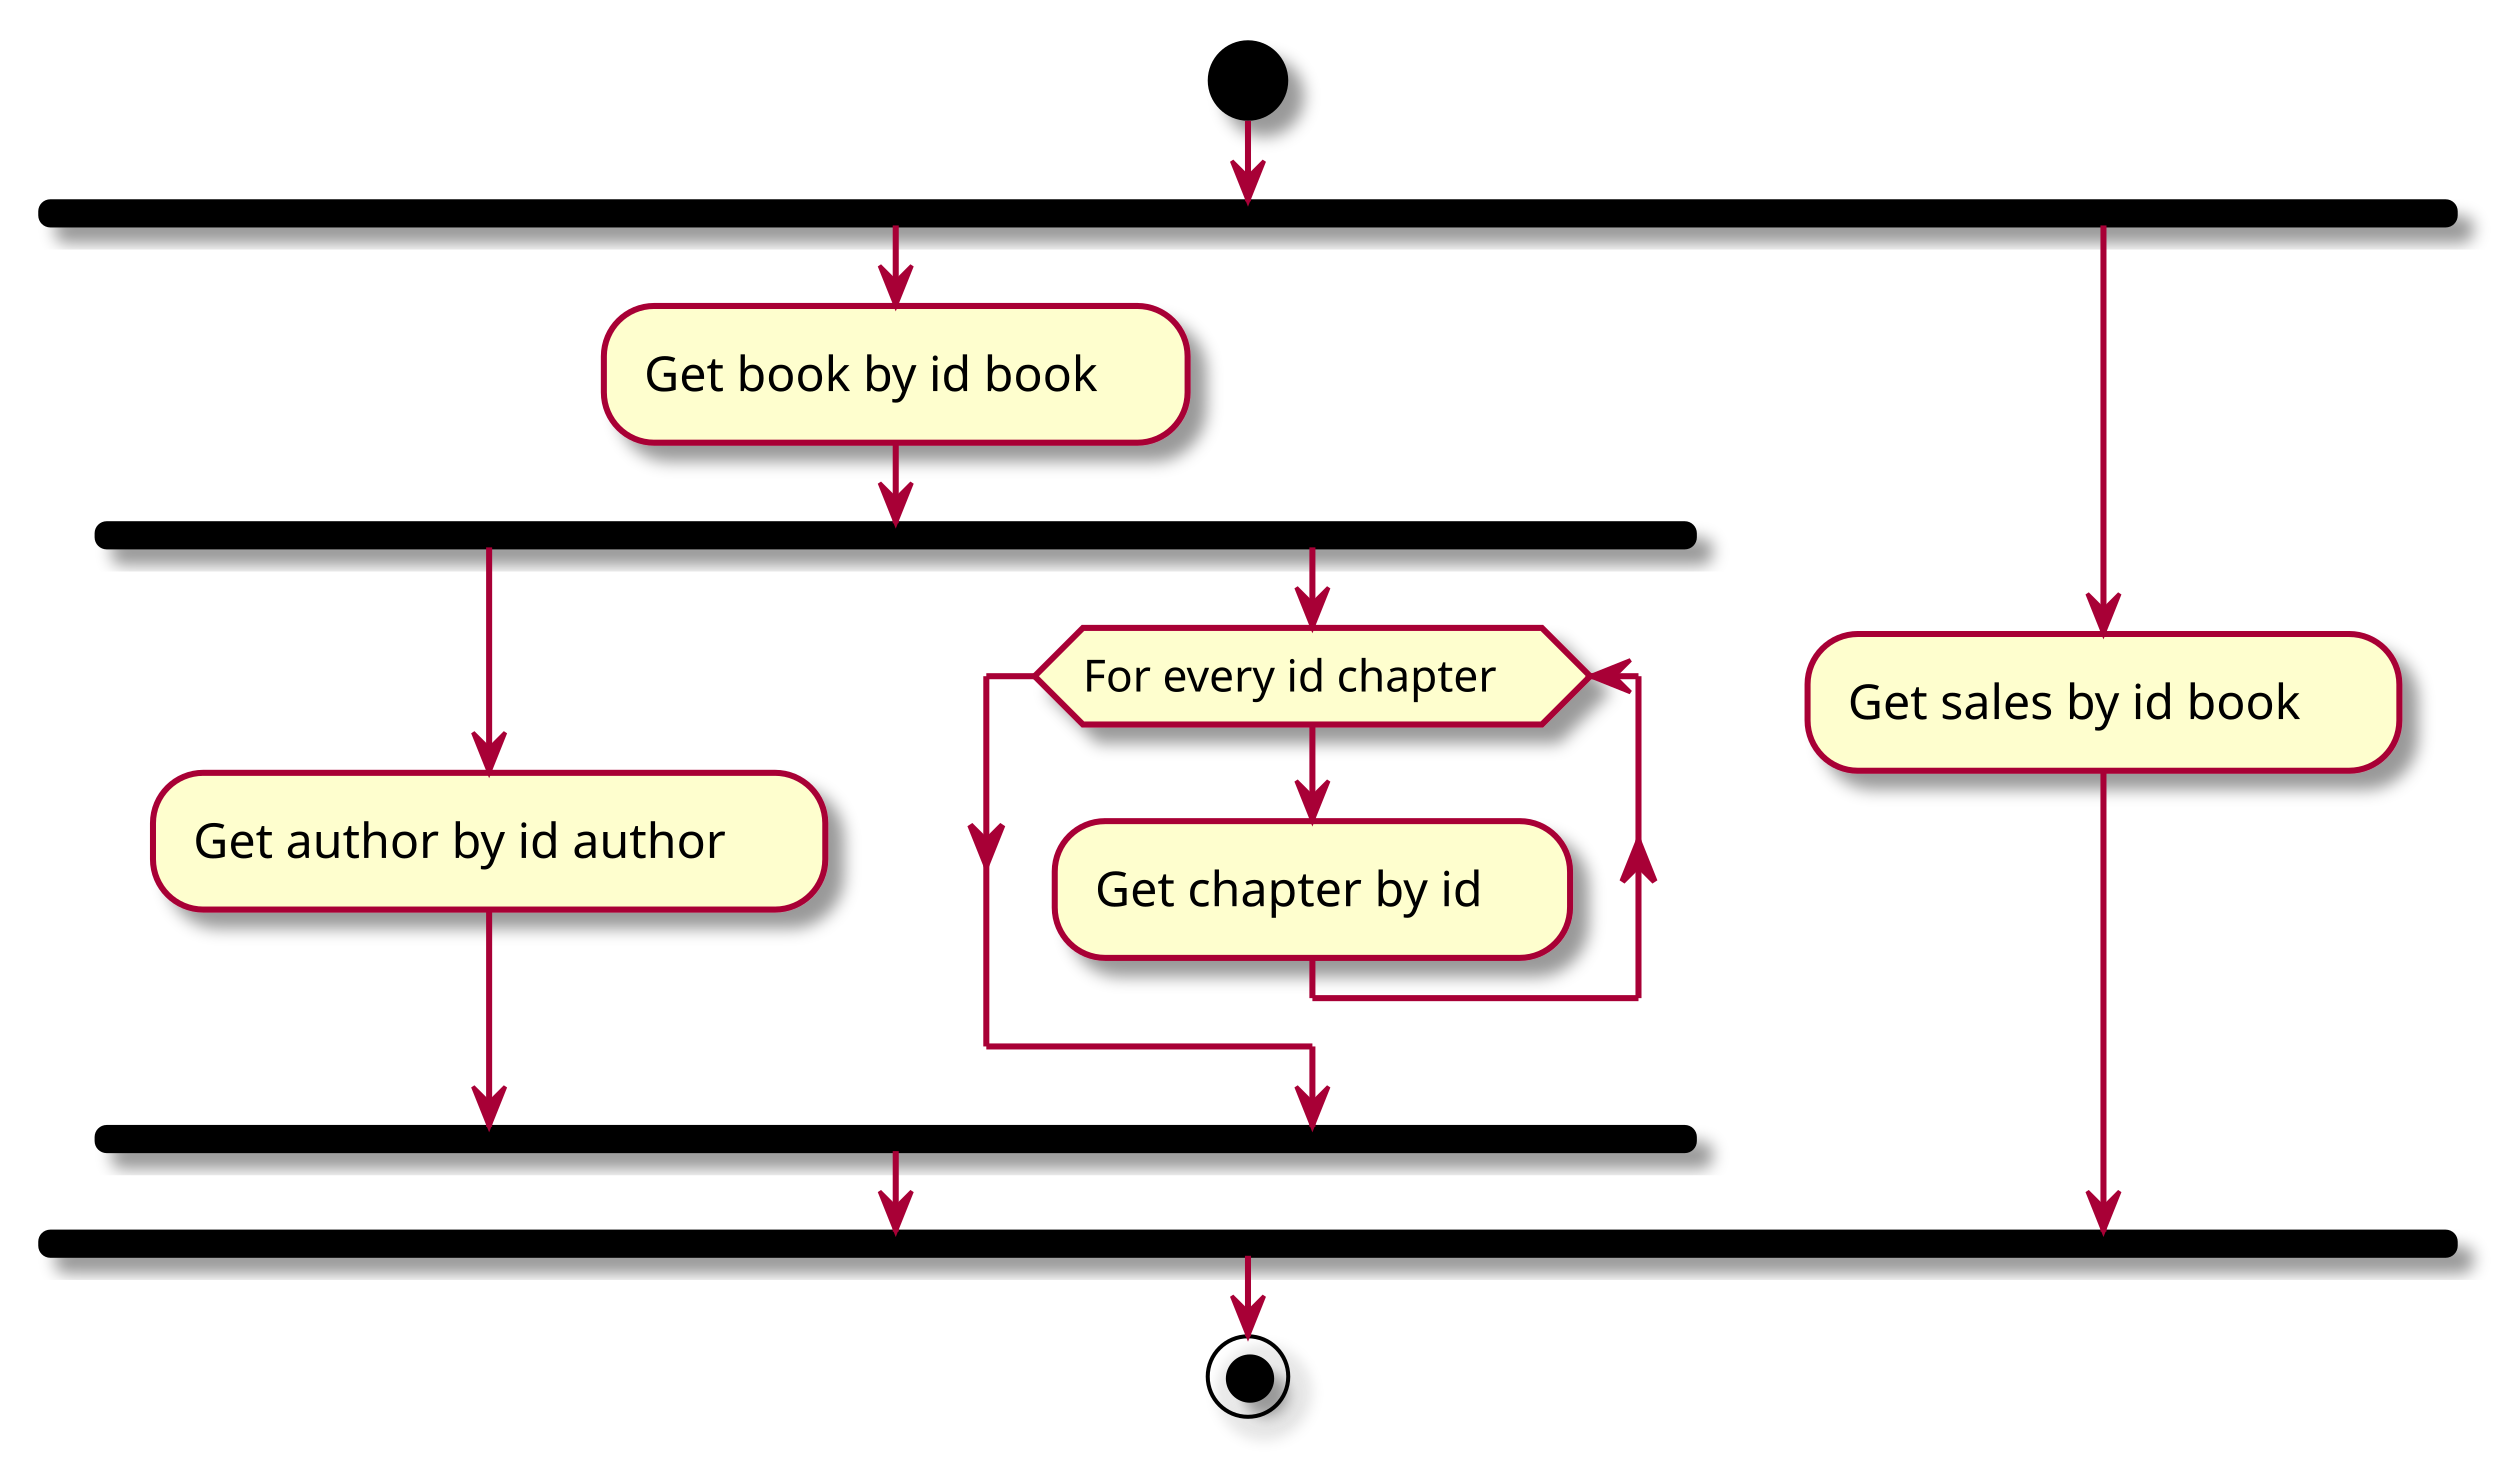
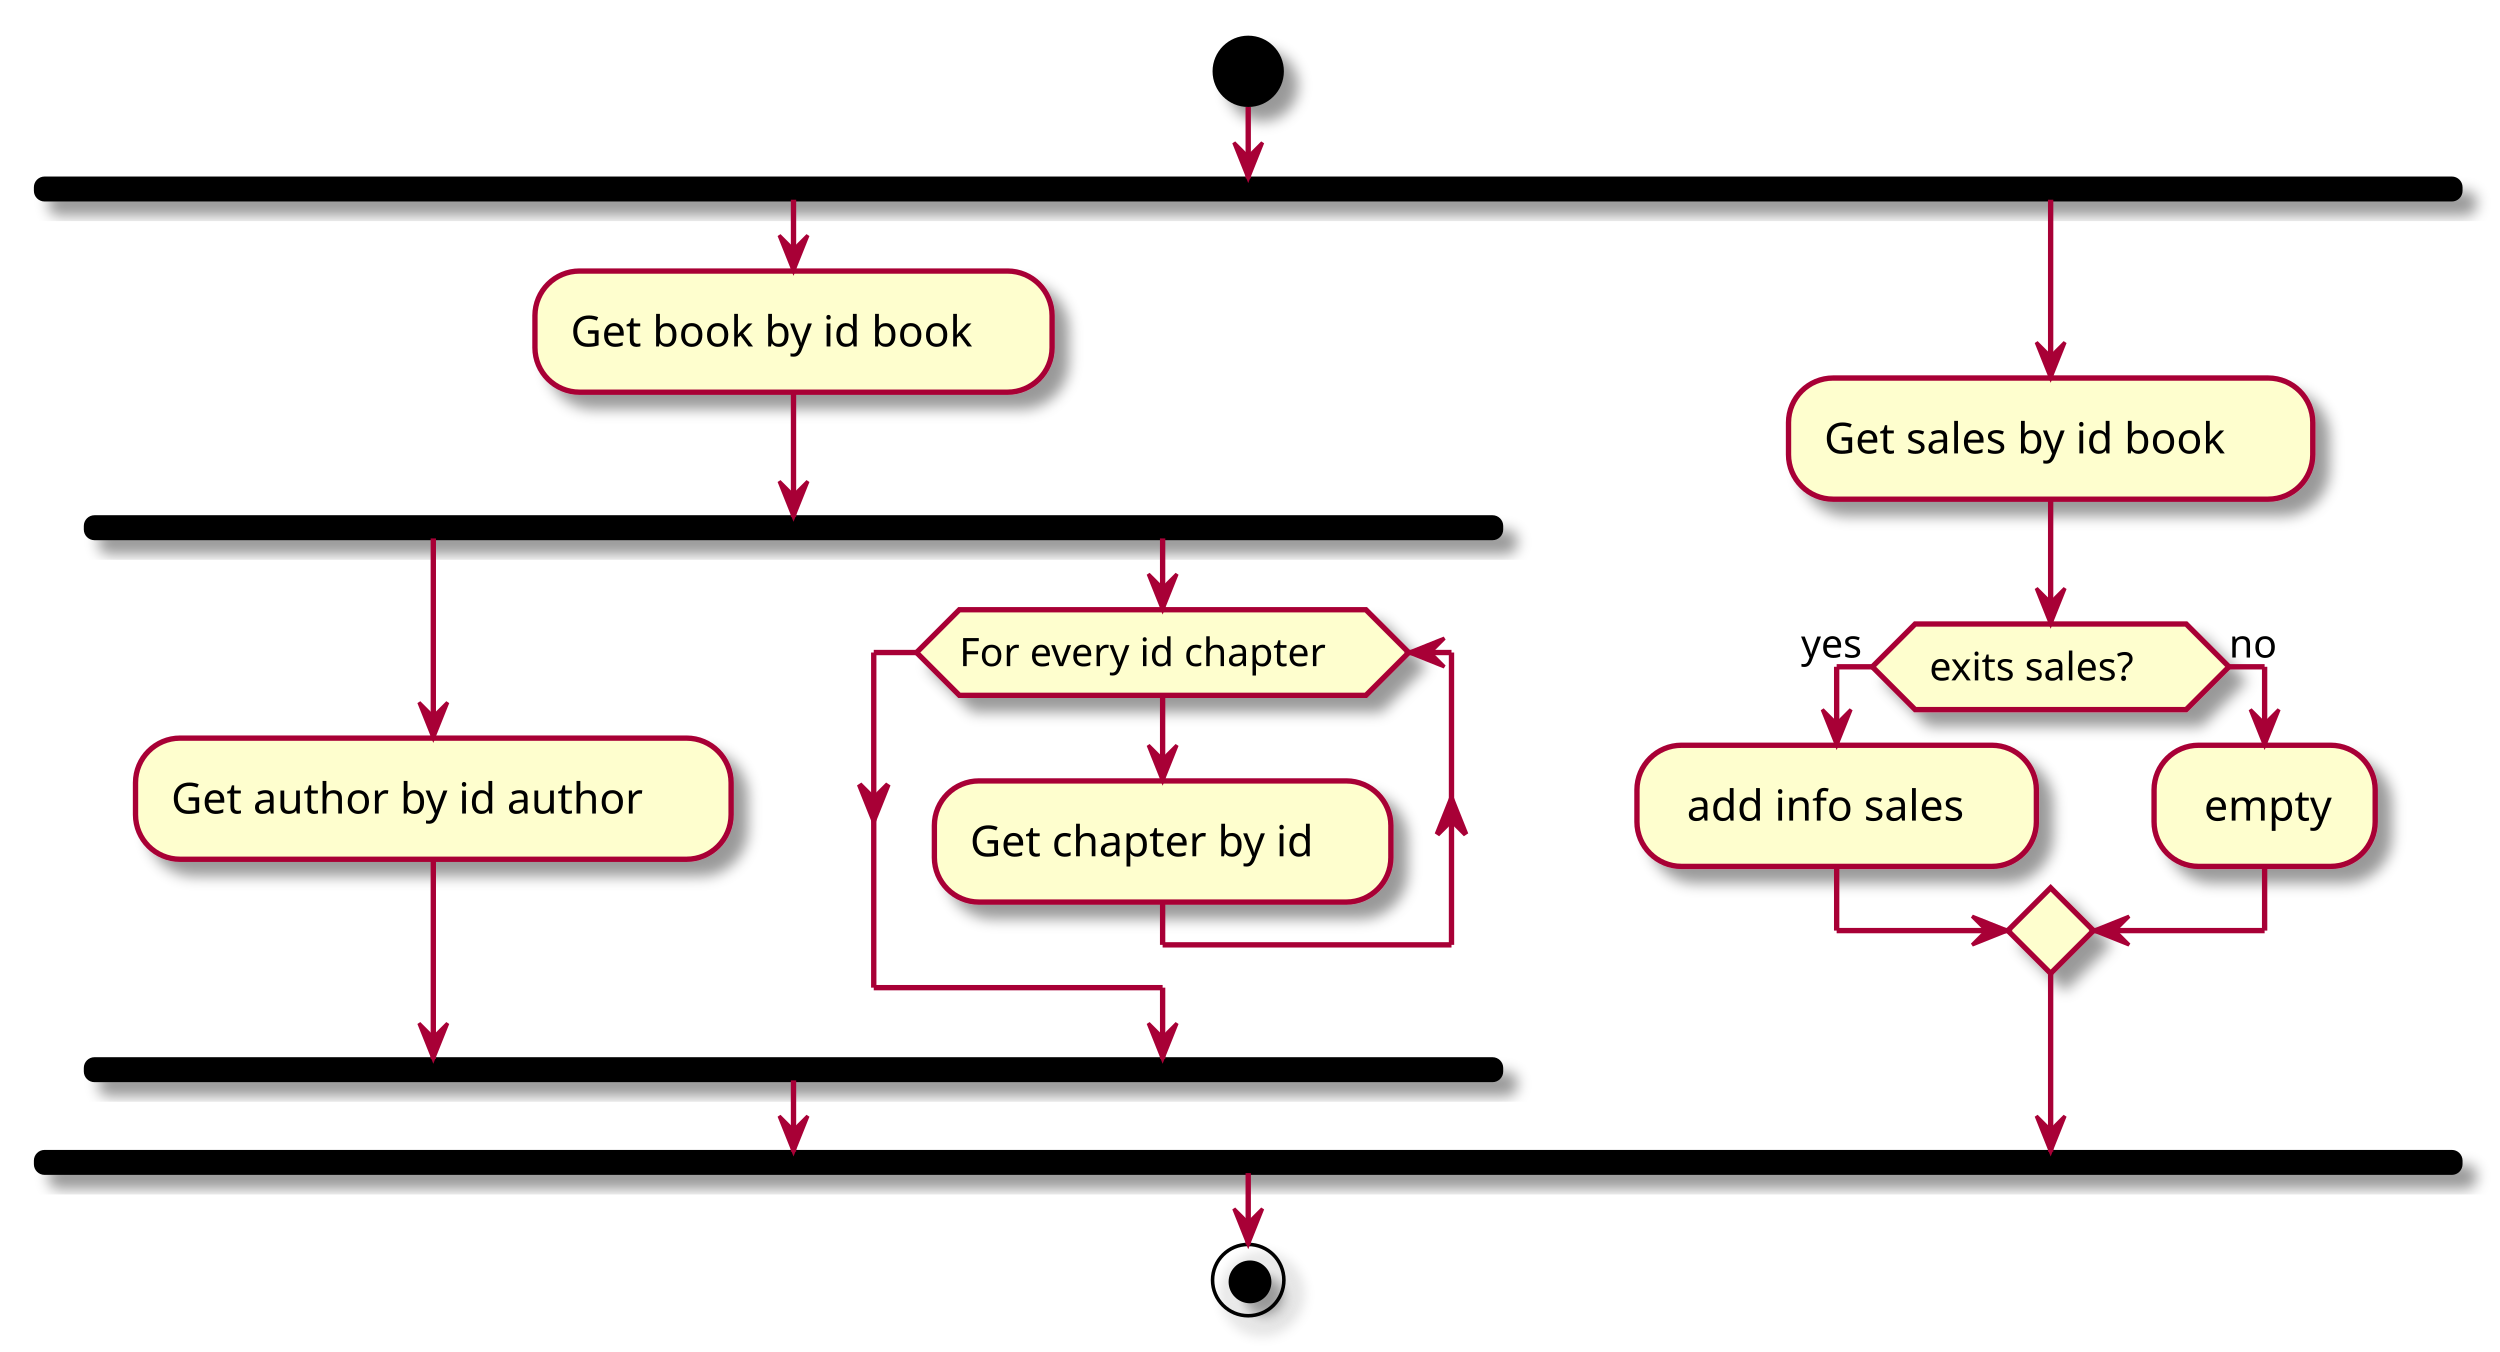
- <svg xmlns="http://www.w3.org/2000/svg" contentScriptType="application/ecmascript" contentStyleType="text/css" height="362px" preserveAspectRatio="none" style="width:621px;height:362px;" version="1.1" viewBox="0 0 621 362" width="621px" zoomAndPan="magnify">
+ <svg xmlns="http://www.w3.org/2000/svg" contentScriptType="application/ecmascript" contentStyleType="text/css" height="379px" preserveAspectRatio="none" style="width:701px;height:379px;" version="1.1" viewBox="0 0 701 379" width="701px" zoomAndPan="magnify">
  <defs>
-     <filter height="300%" id="f11kr0bduiq8r4" width="300%" x="-1" y="-1">
+     <filter height="300%" id="fcojs8wgpa1vv" width="300%" x="-1" y="-1">
      <feGaussianBlur result="blurOut" stdDeviation="2.0" />
      <feColorMatrix in="blurOut" result="blurOut2" type="matrix" values="0 0 0 0 0 0 0 0 0 0 0 0 0 0 0 0 0 0 .4 0" />
      <feOffset dx="4.0" dy="4.0" in="blurOut2" result="blurOut3" />
      <feBlend in="SourceGraphic" in2="blurOut3" mode="normal" />
    </filter>
  </defs>
  <g>
-     <ellipse cx="310" cy="20" fill="#000000" filter="url(#f11kr0bduiq8r4)" rx="10" ry="10" style="stroke: none; stroke-width: 1.0;" />
-     <rect fill="#000000" filter="url(#f11kr0bduiq8r4)" height="6" rx="2.5" ry="2.5" style="stroke: #000000; stroke-width: 1.0;" width="600" x="10" y="50" />
-     <rect fill="#FEFECE" filter="url(#f11kr0bduiq8r4)" height="33.969" rx="12.5" ry="12.5" style="stroke: #A80036; stroke-width: 1.5;" width="145" x="150" y="76" />
+     <ellipse cx="350" cy="20" fill="#000000" filter="url(#fcojs8wgpa1vv)" rx="10" ry="10" style="stroke: none; stroke-width: 1.0;" />
+     <rect fill="#000000" filter="url(#fcojs8wgpa1vv)" height="6" rx="2.5" ry="2.5" style="stroke: #000000; stroke-width: 1.0;" width="680" x="10" y="50" />
+     <rect fill="#FEFECE" filter="url(#fcojs8wgpa1vv)" height="33.969" rx="12.5" ry="12.5" style="stroke: #A80036; stroke-width: 1.5;" width="145" x="150" y="76" />
    <text fill="#000000" font-family="sans-serif" font-size="12" lengthAdjust="spacingAndGlyphs" textLength="125" x="160" y="97.139">Get book by id book</text>
-     <rect fill="#000000" filter="url(#f11kr0bduiq8r4)" height="6" rx="2.5" ry="2.5" style="stroke: #000000; stroke-width: 1.0;" width="397" x="24" y="129.969" />
-     <rect fill="#FEFECE" filter="url(#f11kr0bduiq8r4)" height="33.969" rx="12.5" ry="12.5" style="stroke: #A80036; stroke-width: 1.5;" width="167" x="38" y="191.969" />
-     <text fill="#000000" font-family="sans-serif" font-size="12" lengthAdjust="spacingAndGlyphs" textLength="147" x="48" y="213.107">Get author by id author</text>
-     <rect fill="#FEFECE" filter="url(#f11kr0bduiq8r4)" height="33.969" rx="12.5" ry="12.5" style="stroke: #A80036; stroke-width: 1.5;" width="128" x="262" y="203.969" />
-     <text fill="#000000" font-family="sans-serif" font-size="12" lengthAdjust="spacingAndGlyphs" textLength="108" x="272" y="225.107">Get chapter by id</text>
-     <polygon fill="#FEFECE" filter="url(#f11kr0bduiq8r4)" points="269,155.969,383,155.969,395,167.969,383,179.969,269,179.969,257,167.969,269,155.969" style="stroke: #A80036; stroke-width: 1.5;" />
-     <text fill="#000000" font-family="sans-serif" font-size="11" lengthAdjust="spacingAndGlyphs" textLength="114" x="269" y="171.777">For every id chapter</text>
-     <rect fill="#000000" filter="url(#f11kr0bduiq8r4)" height="6" rx="2.5" ry="2.5" style="stroke: #000000; stroke-width: 1.0;" width="397" x="24" y="279.938" />
-     <rect fill="#FEFECE" filter="url(#f11kr0bduiq8r4)" height="33.969" rx="12.5" ry="12.5" style="stroke: #A80036; stroke-width: 1.5;" width="147" x="449" y="157.484" />
-     <text fill="#000000" font-family="sans-serif" font-size="12" lengthAdjust="spacingAndGlyphs" textLength="127" x="459" y="178.623">Get sales by id book</text>
-     <rect fill="#000000" filter="url(#f11kr0bduiq8r4)" height="6" rx="2.5" ry="2.5" style="stroke: #000000; stroke-width: 1.0;" width="600" x="10" y="305.938" />
-     <ellipse cx="310" cy="341.938" fill="none" filter="url(#f11kr0bduiq8r4)" rx="10" ry="10" style="stroke: #000000; stroke-width: 1.0;" />
-     <ellipse cx="310.5" cy="342.438" fill="#000000" filter="url(#f11kr0bduiq8r4)" rx="6" ry="6" style="stroke: none; stroke-width: 1.0;" />
-     <line style="stroke: #A80036; stroke-width: 1.5;" x1="326" x2="326" y1="179.969" y2="203.969" />
-     <polygon fill="#A80036" points="322,193.969,326,203.969,330,193.969,326,197.969" style="stroke: #A80036; stroke-width: 1.0;" />
-     <line style="stroke: #A80036; stroke-width: 1.5;" x1="326" x2="326" y1="237.938" y2="247.938" />
-     <line style="stroke: #A80036; stroke-width: 1.5;" x1="326" x2="407" y1="247.938" y2="247.938" />
-     <polygon fill="#A80036" points="403,218.953,407,208.953,411,218.953,407,214.953" style="stroke: #A80036; stroke-width: 1.5;" />
-     <line style="stroke: #A80036; stroke-width: 1.5;" x1="407" x2="407" y1="167.969" y2="247.938" />
-     <line style="stroke: #A80036; stroke-width: 1.5;" x1="407" x2="395" y1="167.969" y2="167.969" />
-     <polygon fill="#A80036" points="405,163.969,395,167.969,405,171.969,401,167.969" style="stroke: #A80036; stroke-width: 1.0;" />
-     <line style="stroke: #A80036; stroke-width: 1.5;" x1="257" x2="245" y1="167.969" y2="167.969" />
-     <polygon fill="#A80036" points="241,204.953,245,214.953,249,204.953,245,208.953" style="stroke: #A80036; stroke-width: 1.5;" />
-     <line style="stroke: #A80036; stroke-width: 1.5;" x1="245" x2="245" y1="167.969" y2="259.938" />
-     <line style="stroke: #A80036; stroke-width: 1.5;" x1="245" x2="326" y1="259.938" y2="259.938" />
-     <line style="stroke: #A80036; stroke-width: 1.5;" x1="326" x2="326" y1="259.938" y2="279.938" />
-     <polygon fill="#A80036" points="322,269.938,326,279.938,330,269.938,326,273.938" style="stroke: #A80036; stroke-width: 1.0;" />
-     <line style="stroke: #A80036; stroke-width: 1.5;" x1="121.5" x2="121.5" y1="135.969" y2="191.969" />
-     <polygon fill="#A80036" points="117.5,181.969,121.5,191.969,125.5,181.969,121.5,185.969" style="stroke: #A80036; stroke-width: 1.0;" />
-     <line style="stroke: #A80036; stroke-width: 1.5;" x1="326" x2="326" y1="135.969" y2="155.969" />
-     <polygon fill="#A80036" points="322,145.969,326,155.969,330,145.969,326,149.969" style="stroke: #A80036; stroke-width: 1.0;" />
-     <line style="stroke: #A80036; stroke-width: 1.5;" x1="121.5" x2="121.5" y1="225.938" y2="279.938" />
-     <polygon fill="#A80036" points="117.5,269.938,121.5,279.938,125.5,269.938,121.5,273.938" style="stroke: #A80036; stroke-width: 1.0;" />
-     <line style="stroke: #A80036; stroke-width: 1.5;" x1="222.5" x2="222.5" y1="109.969" y2="129.969" />
-     <polygon fill="#A80036" points="218.5,119.969,222.5,129.969,226.5,119.969,222.5,123.969" style="stroke: #A80036; stroke-width: 1.0;" />
+     <rect fill="#000000" filter="url(#fcojs8wgpa1vv)" height="6" rx="2.5" ry="2.5" style="stroke: #000000; stroke-width: 1.0;" width="397" x="24" y="144.969" />
+     <rect fill="#FEFECE" filter="url(#fcojs8wgpa1vv)" height="33.969" rx="12.5" ry="12.5" style="stroke: #A80036; stroke-width: 1.5;" width="167" x="38" y="206.969" />
+     <text fill="#000000" font-family="sans-serif" font-size="12" lengthAdjust="spacingAndGlyphs" textLength="147" x="48" y="228.107">Get author by id author</text>
+     <rect fill="#FEFECE" filter="url(#fcojs8wgpa1vv)" height="33.969" rx="12.5" ry="12.5" style="stroke: #A80036; stroke-width: 1.5;" width="128" x="262" y="218.969" />
+     <text fill="#000000" font-family="sans-serif" font-size="12" lengthAdjust="spacingAndGlyphs" textLength="108" x="272" y="240.107">Get chapter by id</text>
+     <polygon fill="#FEFECE" filter="url(#fcojs8wgpa1vv)" points="269,170.969,383,170.969,395,182.969,383,194.969,269,194.969,257,182.969,269,170.969" style="stroke: #A80036; stroke-width: 1.5;" />
+     <text fill="#000000" font-family="sans-serif" font-size="11" lengthAdjust="spacingAndGlyphs" textLength="114" x="269" y="186.777">For every id chapter</text>
+     <rect fill="#000000" filter="url(#fcojs8wgpa1vv)" height="6" rx="2.5" ry="2.5" style="stroke: #000000; stroke-width: 1.0;" width="397" x="24" y="296.938" />
+     <rect fill="#FEFECE" filter="url(#fcojs8wgpa1vv)" height="33.969" rx="12.5" ry="12.5" style="stroke: #A80036; stroke-width: 1.5;" width="147" x="501.5" y="106" />
+     <text fill="#000000" font-family="sans-serif" font-size="12" lengthAdjust="spacingAndGlyphs" textLength="127" x="511.5" y="127.139">Get sales by id book</text>
+     <polygon fill="#FEFECE" filter="url(#fcojs8wgpa1vv)" points="537,174.969,613,174.969,625,186.969,613,198.969,537,198.969,525,186.969,537,174.969" style="stroke: #A80036; stroke-width: 1.5;" />
+     <text fill="#000000" font-family="sans-serif" font-size="11" lengthAdjust="spacingAndGlyphs" textLength="68" x="541" y="190.777">exits sales?</text>
+     <text fill="#000000" font-family="sans-serif" font-size="11" lengthAdjust="spacingAndGlyphs" textLength="20" x="505" y="184.375">yes</text>
+     <text fill="#000000" font-family="sans-serif" font-size="11" lengthAdjust="spacingAndGlyphs" textLength="14" x="625" y="184.375">no</text>
+     <rect fill="#FEFECE" filter="url(#fcojs8wgpa1vv)" height="33.969" rx="12.5" ry="12.5" style="stroke: #A80036; stroke-width: 1.5;" width="112" x="459" y="208.969" />
+     <text fill="#000000" font-family="sans-serif" font-size="12" lengthAdjust="spacingAndGlyphs" textLength="88" x="473" y="230.107">add info sales</text>
+     <rect fill="#FEFECE" filter="url(#fcojs8wgpa1vv)" height="33.969" rx="12.5" ry="12.5" style="stroke: #A80036; stroke-width: 1.5;" width="62" x="604" y="208.969" />
+     <text fill="#000000" font-family="sans-serif" font-size="12" lengthAdjust="spacingAndGlyphs" textLength="38" x="618" y="230.107">empty</text>
+     <polygon fill="#FEFECE" filter="url(#fcojs8wgpa1vv)" points="575,248.938,587,260.938,575,272.938,563,260.938,575,248.938" style="stroke: #A80036; stroke-width: 1.5;" />
+     <rect fill="#000000" filter="url(#fcojs8wgpa1vv)" height="6" rx="2.5" ry="2.5" style="stroke: #000000; stroke-width: 1.0;" width="680" x="10" y="322.938" />
+     <ellipse cx="350" cy="358.938" fill="none" filter="url(#fcojs8wgpa1vv)" rx="10" ry="10" style="stroke: #000000; stroke-width: 1.0;" />
+     <ellipse cx="350.5" cy="359.438" fill="#000000" filter="url(#fcojs8wgpa1vv)" rx="6" ry="6" style="stroke: none; stroke-width: 1.0;" />
+     <line style="stroke: #A80036; stroke-width: 1.5;" x1="326" x2="326" y1="194.969" y2="218.969" />
+     <polygon fill="#A80036" points="322,208.969,326,218.969,330,208.969,326,212.969" style="stroke: #A80036; stroke-width: 1.0;" />
+     <line style="stroke: #A80036; stroke-width: 1.5;" x1="326" x2="326" y1="252.938" y2="264.938" />
+     <line style="stroke: #A80036; stroke-width: 1.5;" x1="326" x2="407" y1="264.938" y2="264.938" />
+     <polygon fill="#A80036" points="403,233.953,407,223.953,411,233.953,407,229.953" style="stroke: #A80036; stroke-width: 1.5;" />
+     <line style="stroke: #A80036; stroke-width: 1.5;" x1="407" x2="407" y1="182.969" y2="264.938" />
+     <line style="stroke: #A80036; stroke-width: 1.5;" x1="407" x2="395" y1="182.969" y2="182.969" />
+     <polygon fill="#A80036" points="405,178.969,395,182.969,405,186.969,401,182.969" style="stroke: #A80036; stroke-width: 1.0;" />
+     <line style="stroke: #A80036; stroke-width: 1.5;" x1="257" x2="245" y1="182.969" y2="182.969" />
+     <polygon fill="#A80036" points="241,219.953,245,229.953,249,219.953,245,223.953" style="stroke: #A80036; stroke-width: 1.5;" />
+     <line style="stroke: #A80036; stroke-width: 1.5;" x1="245" x2="245" y1="182.969" y2="276.938" />
+     <line style="stroke: #A80036; stroke-width: 1.5;" x1="245" x2="326" y1="276.938" y2="276.938" />
+     <line style="stroke: #A80036; stroke-width: 1.5;" x1="326" x2="326" y1="276.938" y2="296.938" />
+     <polygon fill="#A80036" points="322,286.938,326,296.938,330,286.938,326,290.938" style="stroke: #A80036; stroke-width: 1.0;" />
+     <line style="stroke: #A80036; stroke-width: 1.5;" x1="121.5" x2="121.5" y1="150.969" y2="206.969" />
+     <polygon fill="#A80036" points="117.5,196.969,121.5,206.969,125.5,196.969,121.5,200.969" style="stroke: #A80036; stroke-width: 1.0;" />
+     <line style="stroke: #A80036; stroke-width: 1.5;" x1="326" x2="326" y1="150.969" y2="170.969" />
+     <polygon fill="#A80036" points="322,160.969,326,170.969,330,160.969,326,164.969" style="stroke: #A80036; stroke-width: 1.0;" />
+     <line style="stroke: #A80036; stroke-width: 1.5;" x1="121.5" x2="121.5" y1="240.938" y2="296.938" />
+     <polygon fill="#A80036" points="117.5,286.938,121.5,296.938,125.5,286.938,121.5,290.938" style="stroke: #A80036; stroke-width: 1.0;" />
+     <line style="stroke: #A80036; stroke-width: 1.5;" x1="222.5" x2="222.5" y1="109.969" y2="144.969" />
+     <polygon fill="#A80036" points="218.5,134.969,222.5,144.969,226.5,134.969,222.5,138.969" style="stroke: #A80036; stroke-width: 1.0;" />
+     <line style="stroke: #A80036; stroke-width: 1.5;" x1="525" x2="515" y1="186.969" y2="186.969" />
+     <line style="stroke: #A80036; stroke-width: 1.5;" x1="515" x2="515" y1="186.969" y2="208.969" />
+     <polygon fill="#A80036" points="511,198.969,515,208.969,519,198.969,515,202.969" style="stroke: #A80036; stroke-width: 1.0;" />
+     <line style="stroke: #A80036; stroke-width: 1.5;" x1="625" x2="635" y1="186.969" y2="186.969" />
+     <line style="stroke: #A80036; stroke-width: 1.5;" x1="635" x2="635" y1="186.969" y2="208.969" />
+     <polygon fill="#A80036" points="631,198.969,635,208.969,639,198.969,635,202.969" style="stroke: #A80036; stroke-width: 1.0;" />
+     <line style="stroke: #A80036; stroke-width: 1.5;" x1="515" x2="515" y1="242.938" y2="260.938" />
+     <line style="stroke: #A80036; stroke-width: 1.5;" x1="515" x2="563" y1="260.938" y2="260.938" />
+     <polygon fill="#A80036" points="553,256.938,563,260.938,553,264.938,557,260.938" style="stroke: #A80036; stroke-width: 1.0;" />
+     <line style="stroke: #A80036; stroke-width: 1.5;" x1="635" x2="635" y1="242.938" y2="260.938" />
+     <line style="stroke: #A80036; stroke-width: 1.5;" x1="635" x2="587" y1="260.938" y2="260.938" />
+     <polygon fill="#A80036" points="597,256.938,587,260.938,597,264.938,593,260.938" style="stroke: #A80036; stroke-width: 1.0;" />
+     <line style="stroke: #A80036; stroke-width: 1.5;" x1="575" x2="575" y1="139.969" y2="174.969" />
+     <polygon fill="#A80036" points="571,164.969,575,174.969,579,164.969,575,168.969" style="stroke: #A80036; stroke-width: 1.0;" />
    <line style="stroke: #A80036; stroke-width: 1.5;" x1="222.5" x2="222.5" y1="56" y2="76" />
    <polygon fill="#A80036" points="218.5,66,222.5,76,226.5,66,222.5,70" style="stroke: #A80036; stroke-width: 1.0;" />
-     <line style="stroke: #A80036; stroke-width: 1.5;" x1="522.5" x2="522.5" y1="56" y2="157.484" />
-     <polygon fill="#A80036" points="518.5,147.484,522.5,157.484,526.5,147.484,522.5,151.484" style="stroke: #A80036; stroke-width: 1.0;" />
-     <line style="stroke: #A80036; stroke-width: 1.5;" x1="222.5" x2="222.5" y1="285.938" y2="305.938" />
-     <polygon fill="#A80036" points="218.5,295.938,222.5,305.938,226.5,295.938,222.5,299.938" style="stroke: #A80036; stroke-width: 1.0;" />
-     <line style="stroke: #A80036; stroke-width: 1.5;" x1="522.5" x2="522.5" y1="191.453" y2="305.938" />
-     <polygon fill="#A80036" points="518.5,295.938,522.5,305.938,526.5,295.938,522.5,299.938" style="stroke: #A80036; stroke-width: 1.0;" />
-     <line style="stroke: #A80036; stroke-width: 1.5;" x1="310" x2="310" y1="30" y2="50" />
-     <polygon fill="#A80036" points="306,40,310,50,314,40,310,44" style="stroke: #A80036; stroke-width: 1.0;" />
-     <line style="stroke: #A80036; stroke-width: 1.5;" x1="310" x2="310" y1="311.938" y2="331.938" />
-     <polygon fill="#A80036" points="306,321.938,310,331.938,314,321.938,310,325.938" style="stroke: #A80036; stroke-width: 1.0;" />
+     <line style="stroke: #A80036; stroke-width: 1.5;" x1="575" x2="575" y1="56" y2="106" />
+     <polygon fill="#A80036" points="571,96,575,106,579,96,575,100" style="stroke: #A80036; stroke-width: 1.0;" />
+     <line style="stroke: #A80036; stroke-width: 1.5;" x1="222.5" x2="222.5" y1="302.938" y2="322.938" />
+     <polygon fill="#A80036" points="218.5,312.938,222.5,322.938,226.5,312.938,222.5,316.938" style="stroke: #A80036; stroke-width: 1.0;" />
+     <line style="stroke: #A80036; stroke-width: 1.5;" x1="575" x2="575" y1="272.938" y2="322.938" />
+     <polygon fill="#A80036" points="571,312.938,575,322.938,579,312.938,575,316.938" style="stroke: #A80036; stroke-width: 1.0;" />
+     <line style="stroke: #A80036; stroke-width: 1.5;" x1="350" x2="350" y1="30" y2="50" />
+     <polygon fill="#A80036" points="346,40,350,50,354,40,350,44" style="stroke: #A80036; stroke-width: 1.0;" />
+     <line style="stroke: #A80036; stroke-width: 1.5;" x1="350" x2="350" y1="328.938" y2="348.938" />
+     <polygon fill="#A80036" points="346,338.938,350,348.938,354,338.938,350,342.938" style="stroke: #A80036; stroke-width: 1.0;" />
  </g>
</svg>
